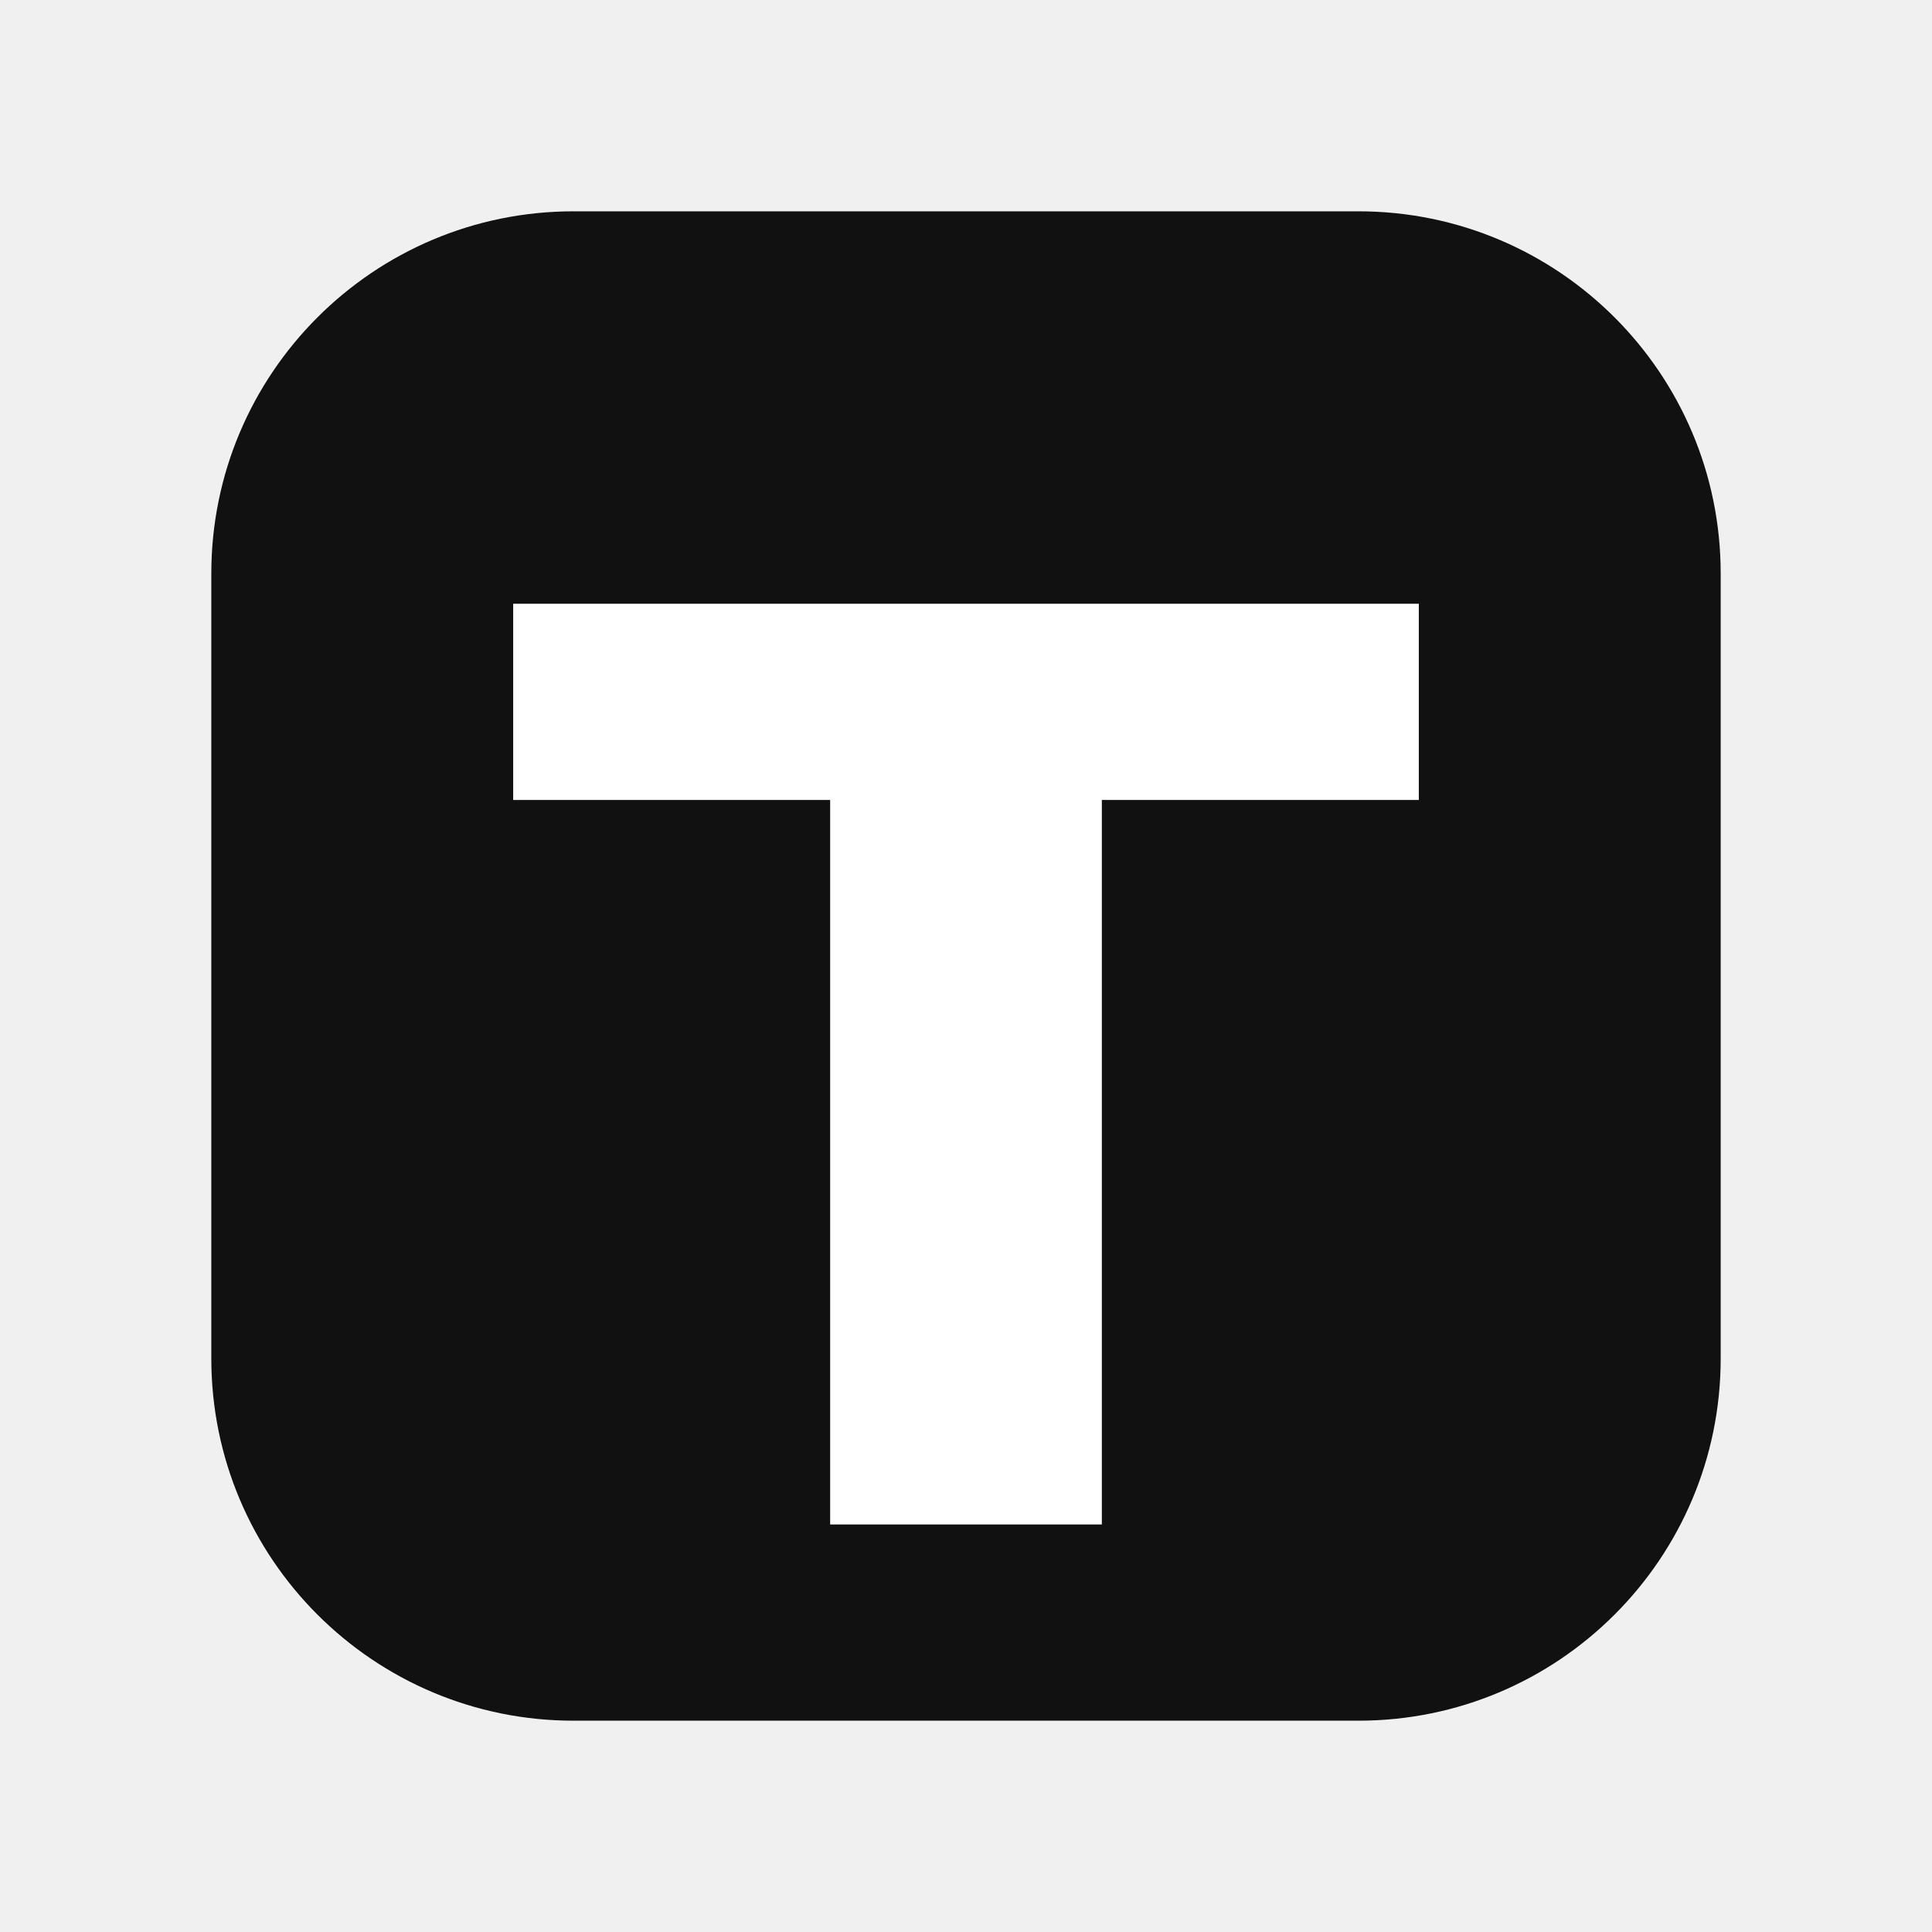
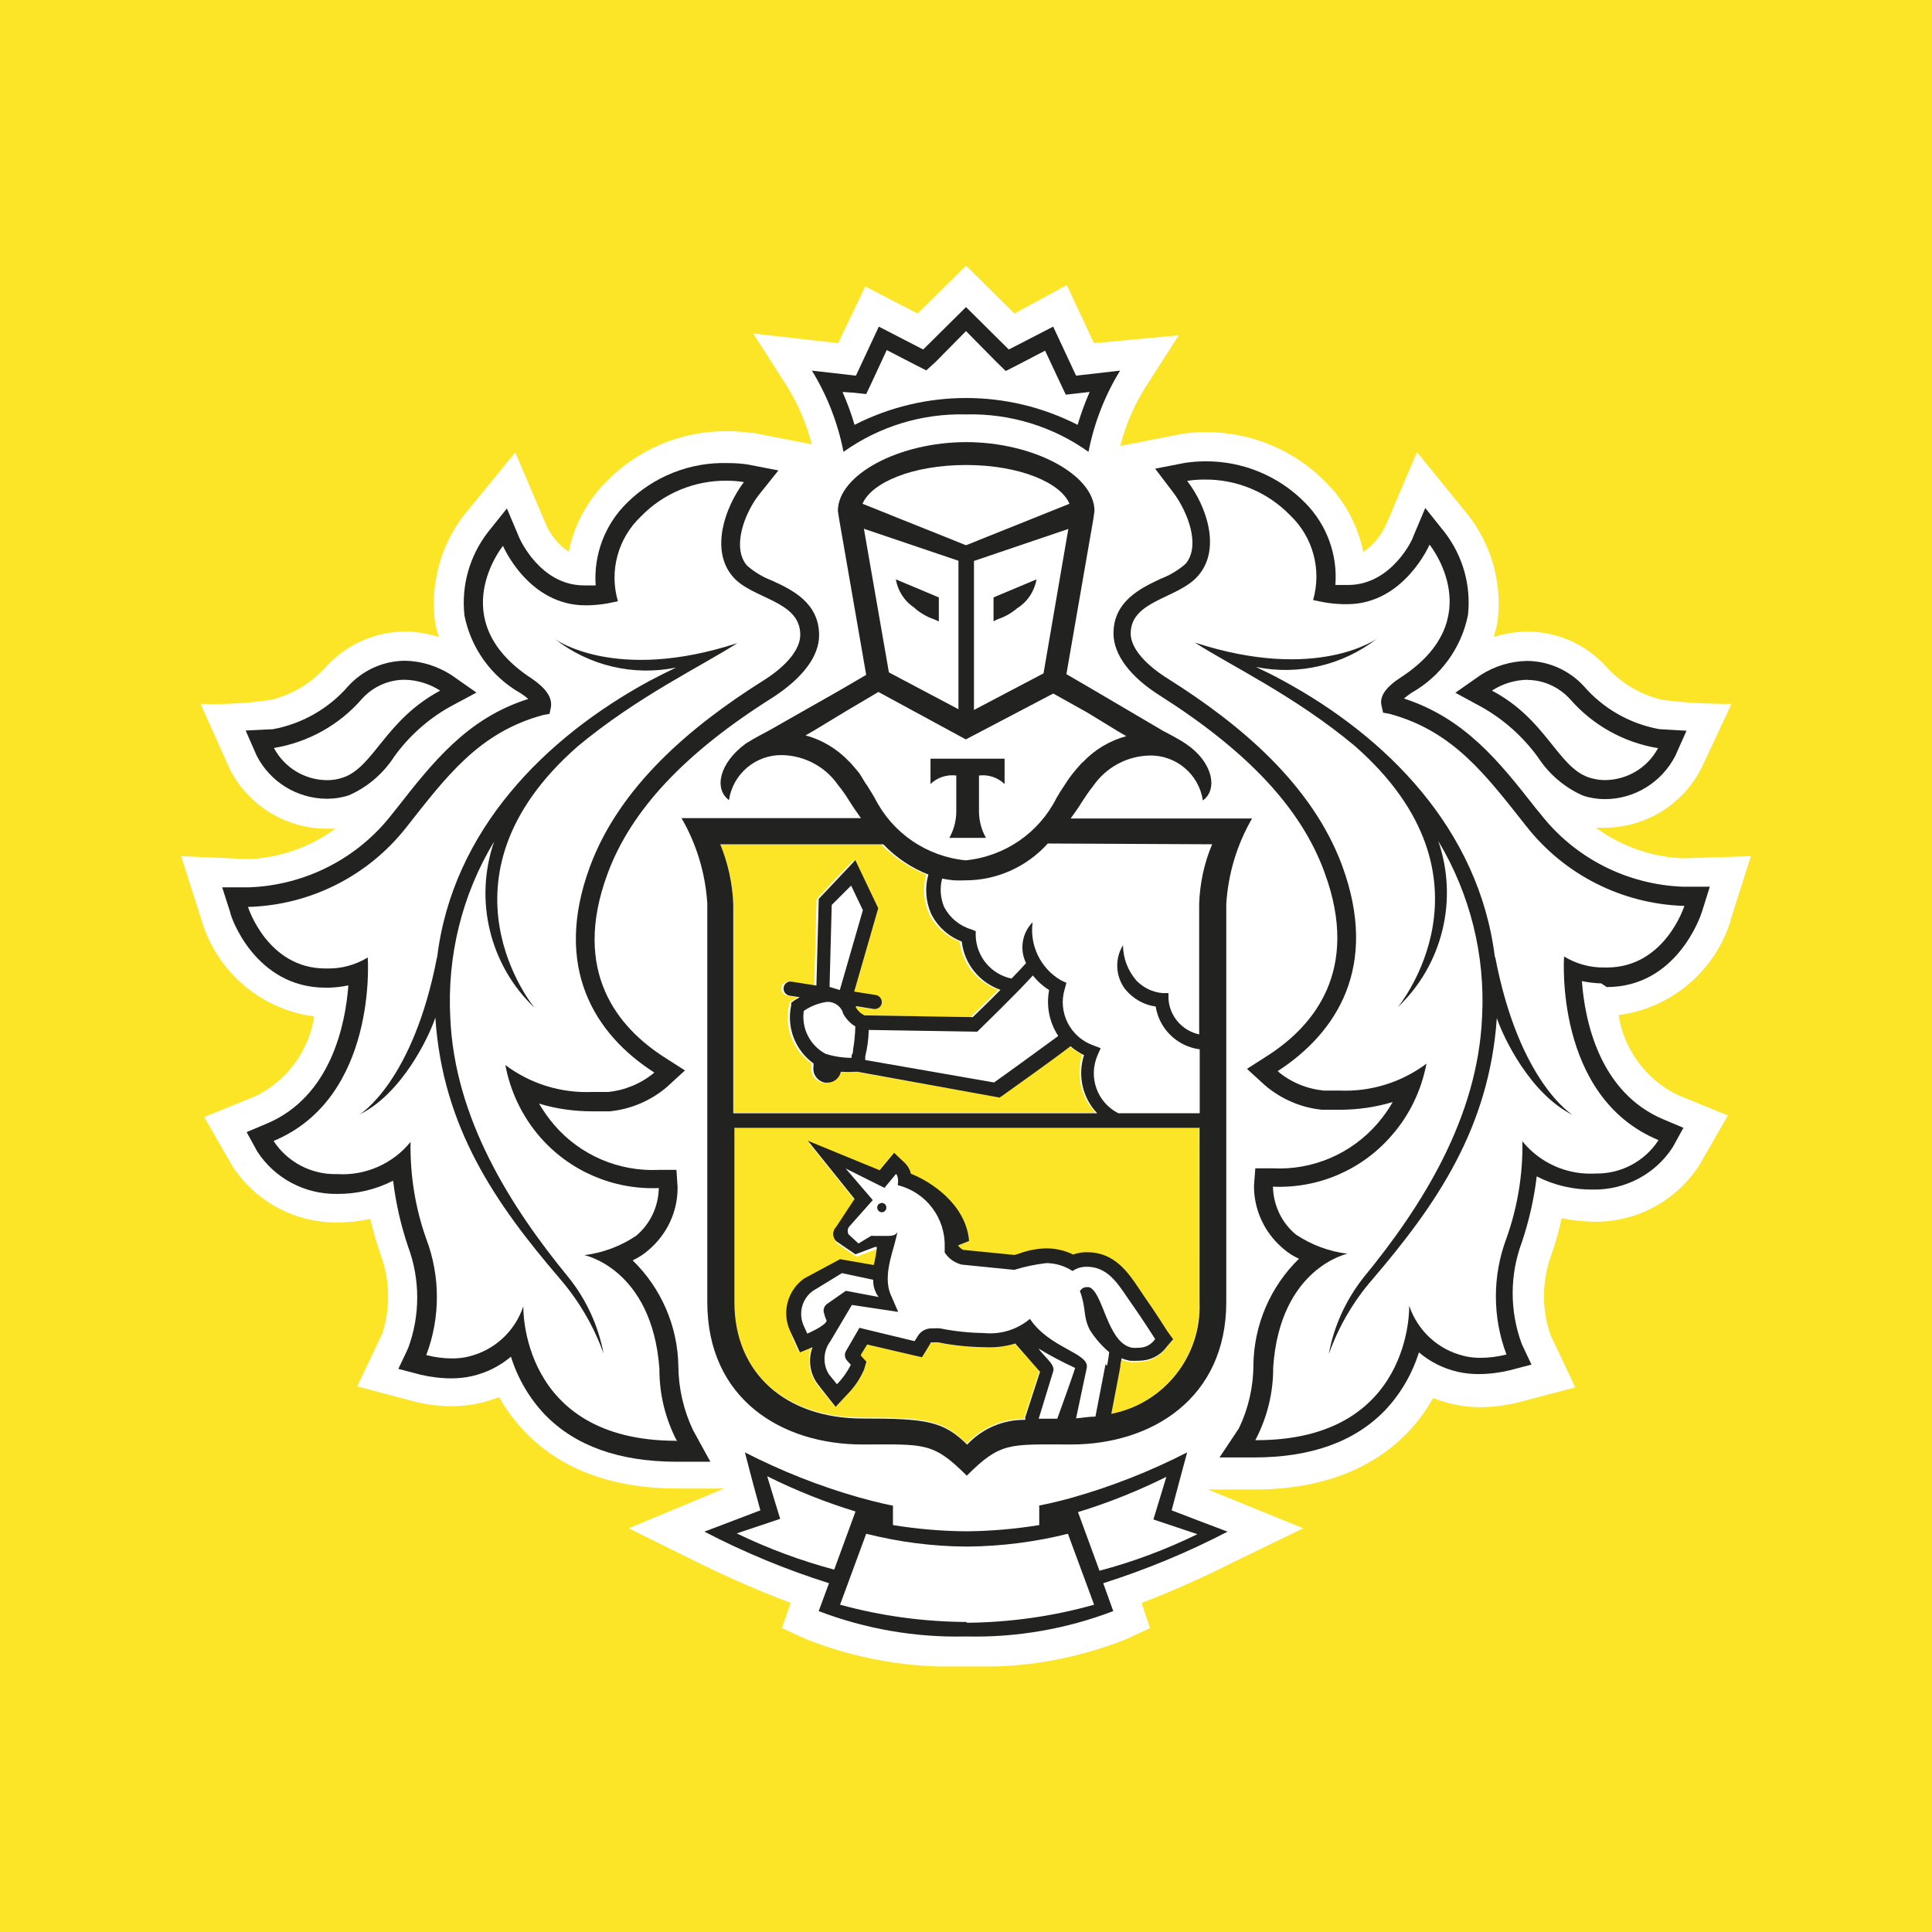
- <svg xmlns="http://www.w3.org/2000/svg" width="128" height="128" viewBox="0 0 128 128">
-   <rect x="14" y="14" width="100" height="100" rx="24" fill="#111" />
-   <path d="M34 40h60v13H73v48H55V53H34z" fill="#fff" />
+ <svg xmlns="http://www.w3.org/2000/svg" width="32" height="32" viewBox="0 0 32 32" fill="none">
+   <rect width="32" height="32" fill="#FCE527" />
+   <path d="M28.657 15.259L29 14.181L27.883 14.216C27.36 14.197 26.856 14.02 26.432 13.709H26.583C27.264 13.706 27.886 13.317 28.188 12.707L28.679 11.658C28.294 11.661 27.909 11.639 27.527 11.591C27.161 11.504 26.833 11.305 26.586 11.022C26.252 10.666 25.79 10.464 25.302 10.461C25.113 10.461 24.923 10.493 24.741 10.55C24.766 10.464 24.789 10.377 24.805 10.287C24.882 9.661 24.705 9.029 24.317 8.531L23.469 7.488L22.949 8.708C22.866 8.881 22.741 9.032 22.58 9.141C22.49 8.705 22.279 8.307 21.964 7.992C21.438 7.453 20.715 7.151 19.961 7.158C19.829 7.158 19.698 7.167 19.569 7.187L18.555 7.386C18.642 7.045 18.78 6.721 18.966 6.423L19.524 5.553L18.119 5.684L17.669 4.721L16.802 5.193L16 4.4L15.197 5.193L14.331 4.744L13.882 5.684L12.476 5.524L13.034 6.397C13.22 6.695 13.358 7.02 13.445 7.36L12.482 7.171H12.45C12.315 7.151 12.18 7.142 12.045 7.142C11.291 7.135 10.569 7.437 10.043 7.976C9.725 8.294 9.506 8.698 9.42 9.141C9.266 9.035 9.141 8.891 9.057 8.721L8.534 7.492L7.68 8.538C7.298 9.035 7.128 9.665 7.202 10.287C7.218 10.377 7.24 10.464 7.266 10.55C7.083 10.493 6.894 10.461 6.704 10.461C6.216 10.464 5.754 10.666 5.42 11.022C5.176 11.302 4.852 11.501 4.489 11.591C4.104 11.648 3.713 11.671 3.321 11.658L3.799 12.724C4.101 13.334 4.724 13.722 5.404 13.725H5.555C5.138 14.03 4.64 14.207 4.123 14.229L3 14.181L3.343 15.259C3.6 16.104 4.329 16.723 5.205 16.835C5.115 17.404 4.756 17.895 4.242 18.151L3.382 18.501L3.844 19.307C4.226 19.901 4.884 20.254 5.587 20.248C5.77 20.248 5.953 20.228 6.133 20.19C6.178 20.386 6.236 20.581 6.3 20.771C6.46 21.195 6.47 21.657 6.332 22.087L5.915 22.963L6.849 23.21C7.057 23.265 7.276 23.291 7.491 23.291C7.645 23.291 7.796 23.274 7.946 23.239C8.056 23.213 8.165 23.181 8.267 23.14C8.386 23.355 8.537 23.554 8.707 23.73C9.304 24.343 10.152 24.655 11.227 24.655H11.994L10.412 25.313L11.612 25.907C12.097 26.144 12.591 26.359 13.095 26.549L12.951 26.966L13.365 27.155C14.052 27.425 14.78 27.576 15.519 27.601H16.504C17.239 27.576 17.964 27.422 18.648 27.152L19.049 26.966L18.908 26.549C19.419 26.353 19.919 26.131 20.407 25.884L21.585 25.313L20.006 24.671H20.776C21.852 24.671 22.702 24.35 23.296 23.746C23.469 23.57 23.617 23.371 23.736 23.156C23.838 23.197 23.948 23.23 24.057 23.255C24.208 23.291 24.358 23.307 24.513 23.307C24.728 23.307 24.946 23.278 25.155 23.226L26.092 22.979L25.684 22.119C25.53 21.682 25.537 21.204 25.7 20.771C25.768 20.575 25.822 20.376 25.867 20.177C26.047 20.215 26.233 20.235 26.416 20.235C27.125 20.241 27.787 19.875 28.162 19.272L28.618 18.476L27.771 18.129C27.257 17.872 26.898 17.381 26.808 16.813C27.684 16.698 28.413 16.081 28.669 15.234L28.657 15.259Z" fill="white" />
+   <path d="M19.858 18.664H12.155V21.553C12.155 22.741 13.012 23.479 14.28 23.479C15.339 23.479 15.618 23.52 16.01 23.912C16.257 23.646 16.607 23.495 16.973 23.501V23.456L17.217 22.705L16.803 22.253C16.636 22.304 16.462 22.323 16.289 22.314C16.029 22.31 15.772 22.285 15.519 22.233H15.438C15.403 22.233 15.403 22.233 15.393 22.253L15.259 22.477L15.092 22.439L14.35 22.265L14.248 22.432V22.452L14.337 22.551L14.299 22.68C14.232 22.837 14.135 22.978 14.013 23.1L13.827 23.299L13.657 23.087L13.532 22.93C13.397 22.753 13.365 22.522 13.442 22.314L13.233 22.4L13.14 22.195L13.089 22.05C12.957 21.745 13.057 21.392 13.323 21.2L13.92 20.879L14.488 20.991C14.488 20.936 14.524 20.741 14.54 20.693H14.508L14.187 20.814L13.866 20.596C13.801 20.532 13.798 20.426 13.866 20.359L14.171 19.896L13.397 18.933L14.556 19.389L14.796 19.1L14.979 19.274C15.027 19.322 15.06 19.38 15.076 19.447C15.397 19.576 15.991 19.951 16.039 20.561L15.856 20.635C15.878 20.667 15.907 20.693 15.942 20.709L16.79 20.792L16.867 20.77C17.011 20.715 17.165 20.686 17.319 20.683C17.473 20.683 17.624 20.718 17.762 20.786C17.823 20.763 17.891 20.75 17.955 20.747H17.997C18.449 20.747 18.677 21.087 18.857 21.357L18.95 21.492C19.107 21.716 19.316 22.044 19.326 22.057L19.419 22.201L19.303 22.336C19.197 22.477 19.03 22.558 18.854 22.558C18.802 22.561 18.751 22.561 18.7 22.558C18.655 22.548 18.61 22.535 18.565 22.516C18.565 22.561 18.565 22.615 18.539 22.66L18.407 23.418C19.281 23.241 19.897 22.458 19.862 21.566L19.858 18.664ZM12.145 18.43H18.144C17.9 18.173 17.817 17.804 17.926 17.467C17.846 17.428 17.769 17.377 17.701 17.319C17.467 17.492 16.738 18.012 16.565 18.144L16.526 18.17L14.171 17.752H14.122C14.045 17.756 13.968 17.756 13.891 17.752C13.869 17.858 13.776 17.932 13.67 17.932H13.631C13.506 17.91 13.419 17.791 13.439 17.666V17.614C13.134 17.396 12.989 17.017 13.069 16.651V16.61L13.105 16.584C13.105 16.584 13.15 16.552 13.211 16.517L13.041 16.491C12.976 16.478 12.935 16.42 12.944 16.356C12.954 16.292 13.012 16.25 13.076 16.26H13.079L13.487 16.324L13.525 14.889L14.132 14.247L14.511 15.043L14.113 16.423L14.472 16.481C14.536 16.494 14.578 16.552 14.569 16.616C14.559 16.674 14.511 16.712 14.453 16.712H14.434L14.142 16.664V16.687C14.174 16.744 14.222 16.789 14.283 16.818L16.077 16.847L16.536 16.395C16.186 16.273 15.936 15.964 15.894 15.595C15.669 15.509 15.486 15.342 15.384 15.127C15.297 14.924 15.281 14.697 15.342 14.485C15.06 14.372 14.803 14.202 14.594 13.984H11.93C12.058 14.299 12.132 14.632 12.145 14.969V18.43Z" fill="#FCE527" />
+   <path d="M14.607 19.925C14.568 19.925 14.533 19.954 14.53 19.992V19.996C14.527 20.037 14.559 20.076 14.601 20.079H14.604C14.649 20.079 14.681 20.044 14.681 20.002C14.681 19.957 14.649 19.925 14.607 19.925ZM14.604 19.922L14.607 19.925L14.613 19.922H14.604ZM19.849 25.186L19.406 25.016L19.528 24.557L19.663 24.056C19.056 24.367 18.42 24.618 17.765 24.804C17.445 24.894 17.213 24.936 17.213 24.936V25.26C16.819 25.324 16.421 25.359 16.019 25.363H15.984C15.583 25.359 15.185 25.324 14.79 25.26V24.939C14.79 24.939 14.556 24.894 14.235 24.804C13.58 24.618 12.944 24.367 12.338 24.056L12.469 24.557L12.594 25.016L12.148 25.186L11.667 25.369C12.328 25.712 13.018 25.998 13.731 26.223L13.56 26.685C14.334 26.98 15.162 27.125 15.99 27.105H16.01C16.838 27.125 17.666 26.98 18.439 26.685L18.273 26.223C18.982 25.998 19.672 25.712 20.333 25.369L19.849 25.186ZM12.203 25.398L12.922 25.157L12.707 24.451C13.178 24.685 13.666 24.881 14.17 25.035L13.817 25.998C13.262 25.85 12.72 25.648 12.203 25.398ZM16.019 26.878L16.003 26.865C15.297 26.861 14.594 26.765 13.914 26.579L14.347 25.404C14.886 25.539 15.441 25.613 16 25.616H16.035C16.594 25.61 17.149 25.539 17.688 25.404L18.122 26.579C17.438 26.772 16.729 26.871 16.019 26.878ZM18.208 26.017V26.008L17.855 25.045C18.359 24.891 18.847 24.695 19.319 24.461L19.104 25.167L19.833 25.411C19.313 25.664 18.767 25.87 18.208 26.017ZM16 6.864C16.725 6.845 17.438 7.063 18.029 7.484C18.122 7.008 18.298 6.553 18.552 6.139L17.823 6.222L17.444 5.41L16.709 5.789L16 5.086L15.291 5.789L14.556 5.41L14.177 6.222L13.448 6.139C13.702 6.553 13.878 7.008 13.971 7.484C14.562 7.063 15.274 6.845 16 6.864ZM14.145 6.505L14.347 6.527L14.434 6.344L14.687 5.798L15.159 6.042L15.342 6.135L15.49 6.001L16 5.484L16.51 6.001L16.658 6.145L16.841 6.052L17.31 5.808L17.566 6.354L17.653 6.537L17.855 6.514L18.048 6.492C17.971 6.668 17.904 6.851 17.849 7.037C16.69 6.444 15.313 6.444 14.154 7.037C14.1 6.851 14.032 6.668 13.955 6.492L14.145 6.505ZM25.521 13.489L25.434 13.383C24.837 12.623 24.269 11.9 23.254 11.57C23.296 11.534 23.338 11.502 23.383 11.473C23.864 11.2 24.204 10.732 24.314 10.189C24.368 9.698 24.23 9.207 23.928 8.816L23.607 8.414L23.405 8.893C23.405 8.922 23.049 9.689 22.33 9.689H22.118C22.157 9.185 21.974 8.687 21.617 8.328C21.184 7.885 20.587 7.638 19.968 7.641C19.852 7.641 19.736 7.65 19.624 7.667L19.133 7.763L19.438 8.164C19.675 8.485 19.89 9.04 19.637 9.339C19.515 9.445 19.377 9.528 19.226 9.586C18.905 9.737 18.443 9.952 18.443 10.491C18.443 10.841 18.716 11.207 19.207 11.518C20.654 12.436 21.55 13.383 21.938 14.449C22.538 16.073 21.755 16.998 20.995 17.485L20.654 17.704L20.953 17.977C21.219 18.204 21.547 18.346 21.897 18.381H22.189C22.487 18.381 22.782 18.339 23.068 18.253C22.998 18.378 22.911 18.497 22.818 18.606C22.384 19.11 21.742 19.386 21.078 19.351H20.792L20.77 19.636C20.767 20.037 20.943 20.416 21.248 20.676C21.328 20.747 21.418 20.805 21.515 20.849C21.04 21.312 20.77 21.944 20.76 22.608C20.76 22.971 20.677 23.331 20.52 23.658L20.199 24.14H20.77C21.714 24.14 22.436 23.88 22.937 23.363C23.197 23.09 23.389 22.759 23.502 22.4C23.688 22.557 23.906 22.666 24.143 22.721C24.256 22.747 24.371 22.759 24.487 22.759C24.66 22.759 24.834 22.737 25 22.698L25.366 22.602L25.206 22.262C25.004 21.719 25.004 21.119 25.206 20.577C25.325 20.224 25.408 19.858 25.453 19.485C25.742 19.633 26.063 19.707 26.387 19.703C26.92 19.71 27.418 19.447 27.706 19.001L27.883 18.68L27.562 18.545C26.487 18.099 26.249 16.898 26.201 16.25C26.307 16.272 26.413 16.285 26.522 16.288L26.612 16.349C27.78 16.349 28.172 15.158 28.188 15.107L28.32 14.687H27.88C26.955 14.654 26.092 14.218 25.521 13.489ZM26.615 16.025H26.57C26.336 16.028 26.105 15.964 25.906 15.842C25.906 15.842 25.736 18.163 27.466 18.882V18.891C27.238 19.238 26.846 19.444 26.432 19.437C25.963 19.466 25.511 19.267 25.216 18.904C25.225 19.45 25.135 19.996 24.952 20.509C24.718 21.129 24.718 21.816 24.952 22.435C24.808 22.471 24.663 22.49 24.516 22.49C24.426 22.49 24.333 22.48 24.246 22.458C23.819 22.355 23.479 22.04 23.341 21.626C23.341 21.626 23.409 23.854 20.812 23.854H20.792C20.988 23.482 21.091 23.067 21.088 22.647C21.2 21 22.317 20.766 22.317 20.766C22.009 20.727 21.717 20.618 21.46 20.445C21.226 20.249 21.091 19.96 21.084 19.655C21.836 19.688 22.561 19.376 23.052 18.805C23.348 18.468 23.543 18.057 23.627 17.617C23.213 17.928 22.702 18.086 22.186 18.063H21.922C21.643 18.034 21.377 17.925 21.162 17.742C22.15 17.1 22.843 16.003 22.23 14.337C21.736 13.001 20.552 12.003 19.361 11.252C18.966 11.008 18.728 10.732 18.728 10.494C18.728 9.936 19.521 9.92 19.849 9.531C20.224 9.095 19.99 8.389 19.663 7.965C19.756 7.949 19.852 7.943 19.945 7.943C20.481 7.936 20.998 8.151 21.37 8.536C21.749 8.896 21.893 9.438 21.749 9.939L21.922 9.974C22.028 9.994 22.134 10.003 22.243 10.007H22.314C23.254 10.007 23.678 9.021 23.678 9.021C23.678 9.021 24.68 10.254 23.206 11.217C22.953 11.38 22.84 11.538 22.885 11.698L22.908 11.804L23.014 11.823C24.082 12.112 24.619 12.851 25.283 13.688C25.912 14.488 26.862 14.969 27.88 15.004H27.899C27.899 15.004 27.578 16.025 26.615 16.025Z" fill="#222220" />
+   <path d="M24.554 11.718C24.914 11.923 25.225 12.203 25.469 12.536C25.652 12.819 25.912 13.043 26.22 13.178C26.336 13.217 26.461 13.236 26.583 13.236C27.074 13.236 27.523 12.957 27.748 12.52L27.934 12.103L27.482 12.077C26.994 11.987 26.554 11.737 26.23 11.361C25.989 11.101 25.652 10.951 25.296 10.947C25.02 10.951 24.753 11.034 24.522 11.182L24.105 11.474L24.554 11.718ZM25.305 11.259L25.296 11.262C25.568 11.262 25.825 11.381 26.008 11.583C26.384 12.013 26.897 12.299 27.462 12.392C27.289 12.716 26.952 12.918 26.583 12.921C26.493 12.921 26.403 12.905 26.316 12.877C25.796 12.7 25.613 11.914 24.711 11.439C24.888 11.323 25.093 11.262 25.305 11.259ZM24.766 15.855L24.759 15.849C24.496 13.73 22.959 12.199 21.248 11.272C21.091 11.185 20.943 11.114 20.802 11.047C21.508 11.191 22.243 11.018 22.811 10.575C22.811 10.575 21.819 11.304 19.791 10.643C20.352 11.008 21.444 11.522 22.442 12.357C24.933 14.546 23.151 16.683 23.151 16.683C23.896 15.977 24.156 14.899 23.822 13.929C24.349 14.806 24.602 15.82 24.548 16.841C24.477 18.523 23.543 19.993 22.58 21.165C22.291 21.534 22.092 21.967 22.009 22.429C22.172 21.97 22.42 21.547 22.741 21.18C23.784 19.958 24.666 18.69 24.792 16.863C24.901 17.184 25.344 18.118 26.05 18.468C26.05 18.468 25.164 17.935 24.766 15.855ZM11.477 23.684C11.323 23.357 11.239 22.997 11.236 22.635C11.227 21.97 10.954 21.338 10.479 20.876C10.575 20.831 10.665 20.773 10.745 20.702C11.05 20.442 11.227 20.064 11.223 19.662L11.204 19.377H10.915C10.254 19.409 9.612 19.136 9.179 18.632C9.086 18.523 9.002 18.404 8.928 18.279C9.214 18.366 9.509 18.407 9.808 18.407H10.1C10.45 18.372 10.78 18.231 11.047 18.003L11.345 17.73L11.005 17.512C10.241 17.024 9.461 16.099 10.062 14.475C10.45 13.419 11.345 12.466 12.806 11.548C13.297 11.227 13.567 10.87 13.567 10.521C13.567 9.981 13.114 9.766 12.784 9.615C12.633 9.558 12.495 9.474 12.373 9.368C12.116 9.07 12.331 8.502 12.572 8.193L12.893 7.792L12.398 7.696C12.286 7.677 12.17 7.67 12.055 7.67C11.429 7.651 10.825 7.892 10.383 8.331C10.02 8.688 9.83 9.188 9.866 9.696H9.673C8.951 9.696 8.611 8.932 8.598 8.9L8.396 8.421L8.075 8.823C7.776 9.214 7.638 9.705 7.693 10.196C7.802 10.739 8.139 11.207 8.62 11.48C8.665 11.509 8.71 11.541 8.749 11.577C7.734 11.898 7.166 12.63 6.569 13.39L6.482 13.499C5.911 14.228 5.044 14.665 4.12 14.697H3.68L3.815 15.117C3.815 15.168 4.22 16.359 5.391 16.359H5.449C5.558 16.356 5.664 16.343 5.77 16.321C5.722 16.963 5.484 18.17 4.406 18.616L4.085 18.751L4.261 19.072C4.55 19.518 5.048 19.781 5.58 19.775C5.905 19.778 6.222 19.704 6.511 19.556C6.556 19.929 6.64 20.295 6.759 20.648C6.961 21.19 6.961 21.79 6.759 22.333L6.598 22.673L6.964 22.769C7.131 22.808 7.304 22.83 7.478 22.83C7.593 22.83 7.709 22.818 7.821 22.792C8.059 22.737 8.277 22.628 8.463 22.471C8.575 22.83 8.768 23.161 9.028 23.434C9.532 23.951 10.254 24.207 11.195 24.211H11.766L11.477 23.684ZM11.201 23.864C8.604 23.864 8.668 21.636 8.668 21.636C8.53 22.05 8.19 22.365 7.763 22.468C7.677 22.49 7.583 22.5 7.494 22.5C7.346 22.5 7.201 22.48 7.06 22.445C7.295 21.826 7.295 21.139 7.06 20.519C6.877 20.006 6.791 19.46 6.8 18.914C6.505 19.277 6.052 19.476 5.584 19.447H5.568C5.15 19.454 4.759 19.245 4.531 18.898C6.261 18.179 6.091 15.859 6.091 15.859C5.892 15.98 5.661 16.045 5.426 16.041H5.391C4.428 16.041 4.107 15.021 4.107 15.021H4.126C5.144 14.989 6.097 14.507 6.726 13.708C7.388 12.87 7.927 12.132 8.996 11.843L9.102 11.824L9.124 11.718C9.153 11.554 9.041 11.397 8.803 11.236C7.33 10.273 8.331 9.041 8.331 9.041C8.331 9.041 8.749 10.026 9.696 10.026H9.741C9.85 10.023 9.956 10.013 10.062 9.994L10.235 9.959C10.087 9.458 10.235 8.916 10.614 8.556C10.986 8.171 11.503 7.956 12.039 7.962C12.132 7.962 12.228 7.969 12.321 7.985C12 8.412 11.763 9.118 12.138 9.551C12.459 9.927 13.255 9.943 13.255 10.514C13.255 10.752 13.034 11.028 12.639 11.275C11.445 12.026 10.261 13.024 9.769 14.36C9.156 16.026 9.85 17.133 10.838 17.765C10.623 17.945 10.357 18.057 10.078 18.086H9.811C9.294 18.109 8.784 17.951 8.37 17.64C8.453 18.08 8.649 18.491 8.941 18.828C9.432 19.396 10.161 19.71 10.912 19.678C10.906 19.983 10.771 20.272 10.537 20.468C10.28 20.641 9.988 20.75 9.68 20.789C9.68 20.789 10.8 21.017 10.922 22.67C10.919 23.09 11.021 23.505 11.217 23.877L11.201 23.864Z" fill="#222220" />
+   <path d="M5.414 13.23H5.417C5.539 13.23 5.664 13.211 5.78 13.172C6.088 13.037 6.348 12.813 6.531 12.53C6.771 12.196 7.083 11.917 7.442 11.712L7.892 11.471L7.474 11.179C7.243 11.031 6.977 10.948 6.704 10.944C6.348 10.948 6.011 11.099 5.77 11.362C5.449 11.734 5.006 11.988 4.521 12.078L4.069 12.1L4.252 12.517C4.476 12.954 4.923 13.227 5.414 13.23ZM5.991 11.58C6.171 11.378 6.428 11.259 6.701 11.259C6.909 11.262 7.115 11.326 7.291 11.439C6.383 11.924 6.194 12.7 5.687 12.877C5.603 12.906 5.513 12.922 5.423 12.922C5.051 12.922 4.711 12.716 4.537 12.389C5.102 12.296 5.616 12.01 5.991 11.58ZM7.458 16.851C7.404 15.83 7.654 14.816 8.184 13.939C7.85 14.909 8.11 15.987 8.855 16.693C8.855 16.693 7.07 14.556 9.564 12.366C10.562 11.532 11.65 11.018 12.212 10.652C10.184 11.314 9.192 10.585 9.192 10.585C9.76 11.028 10.492 11.201 11.198 11.057C11.057 11.124 10.909 11.198 10.752 11.281C9.041 12.212 7.494 13.743 7.24 15.862V15.846C6.842 17.926 5.956 18.459 5.956 18.459C6.659 18.112 7.105 17.175 7.211 16.854C7.33 18.683 8.222 19.951 9.266 21.171C9.583 21.537 9.834 21.961 9.997 22.42C9.911 21.961 9.712 21.527 9.42 21.162C8.457 19.99 7.526 18.52 7.458 16.851ZM15.412 12.986C15.525 12.877 15.682 12.825 15.839 12.845V13.451C15.836 13.602 15.798 13.747 15.724 13.878H16.331C16.257 13.747 16.218 13.602 16.215 13.451V12.845C16.369 12.825 16.526 12.877 16.639 12.986V12.566H15.412V12.986ZM15.159 10.075H15.152C15.246 10.155 15.355 10.219 15.473 10.258L15.55 10.293V9.895L14.838 9.596C14.873 9.795 14.989 9.969 15.159 10.075ZM16.851 10.071L16.847 10.075C17.017 9.969 17.133 9.795 17.168 9.596L16.456 9.895V10.29L16.53 10.254C16.648 10.216 16.757 10.152 16.851 10.071Z" fill="#222220" />
+   <path d="M18.128 8.463C18.128 7.863 17.117 7.323 16.003 7.323C14.889 7.323 13.878 7.863 13.878 8.463L13.901 8.611L14.347 11.178L13.901 11.438L12.736 12.1C12.736 12.1 12.476 12.235 12.354 12.315C11.914 12.636 11.821 13.066 12.074 13.252C12.139 12.816 12.521 12.495 12.963 12.507C13.333 12.517 13.676 12.703 13.885 13.008C13.949 13.085 14.007 13.169 14.058 13.252C14.126 13.361 14.193 13.457 14.26 13.551H11.288C11.538 13.981 11.683 14.465 11.715 14.963V21.566C11.715 23.171 12.944 23.925 14.283 23.925C15.31 23.925 15.448 23.877 16.013 24.442C16.578 23.877 16.716 23.925 17.743 23.925C19.072 23.925 20.311 23.164 20.311 21.566V14.969C20.343 14.472 20.488 13.987 20.738 13.557H17.733C17.801 13.464 17.868 13.368 17.936 13.258C17.99 13.175 18.048 13.092 18.109 13.015C18.321 12.71 18.664 12.524 19.033 12.514C19.476 12.501 19.858 12.822 19.923 13.258C20.179 13.076 20.086 12.617 19.643 12.321C19.524 12.238 19.265 12.106 19.265 12.106L18.109 11.426L17.663 11.166L18.109 8.598L18.128 8.463ZM14.309 8.758L15.875 9.288V11.747L14.723 11.137L14.309 8.758ZM11.93 13.984L14.63 13.984C14.838 14.202 15.095 14.376 15.377 14.485C15.316 14.697 15.332 14.924 15.419 15.127C15.522 15.342 15.705 15.509 15.93 15.595C15.971 15.964 16.222 16.273 16.571 16.395C16.379 16.59 16.189 16.773 16.112 16.847L14.318 16.818C14.257 16.789 14.209 16.744 14.177 16.687V16.664L14.469 16.712H14.488C14.546 16.712 14.594 16.674 14.604 16.616C14.613 16.552 14.572 16.494 14.508 16.481L14.148 16.424L14.546 15.043L14.167 14.247L13.561 14.889L13.522 16.324L13.114 16.26C13.05 16.247 12.992 16.289 12.98 16.353V16.356C12.97 16.42 13.012 16.478 13.076 16.491L13.246 16.517C13.185 16.552 13.143 16.578 13.14 16.584L13.105 16.61V16.651C13.024 17.017 13.172 17.396 13.474 17.614V17.666C13.455 17.791 13.541 17.91 13.666 17.932H13.705C13.811 17.932 13.904 17.858 13.927 17.752C14.004 17.756 14.077 17.756 14.154 17.752H14.203L16.555 18.179L16.594 18.154C16.78 18.022 17.496 17.512 17.73 17.329C17.798 17.386 17.875 17.438 17.955 17.476C17.846 17.813 17.929 18.183 18.173 18.439H12.145L12.145 14.969C12.132 14.632 12.058 14.299 11.93 13.984ZM17.528 17.159C17.284 17.338 16.684 17.775 16.465 17.929L14.331 17.557V17.499C14.366 17.354 14.386 17.207 14.389 17.059L16.186 17.088L16.222 17.053C16.25 17.024 16.819 16.475 17.108 16.157C17.184 16.253 17.274 16.334 17.377 16.398C17.326 16.661 17.38 16.934 17.528 17.159ZM13.962 16.773V16.783C14.01 16.873 14.081 16.95 14.167 17.001C14.164 17.133 14.151 17.261 14.129 17.39C14.129 17.419 14.129 17.447 14.106 17.476V17.521C13.959 17.521 13.814 17.499 13.673 17.454C13.416 17.316 13.272 17.033 13.313 16.744C13.429 16.664 13.561 16.613 13.699 16.594C13.817 16.59 13.923 16.661 13.962 16.773ZM13.74 16.346L13.776 14.989L14.097 14.668L14.292 15.075L13.91 16.398L13.74 16.346ZM17.512 23.498H17.204L17.445 22.712C17.483 22.602 17.284 22.461 17.201 22.336C17.396 22.455 17.599 22.561 17.807 22.657C17.807 22.683 17.512 23.498 17.512 23.498ZM18.337 22.619L18.311 22.596L18.144 23.463C18.038 23.463 17.926 23.485 17.823 23.492L18 22.657C18.051 22.41 17.387 22.336 17.059 21.845C16.844 22.025 16.568 22.108 16.292 22.079C16.048 22.076 15.807 22.05 15.57 22.002C15.528 21.999 15.486 21.999 15.445 22.002C15.345 21.996 15.249 22.047 15.198 22.134L15.149 22.214L14.235 21.993L14.016 22.371C13.981 22.423 13.988 22.493 14.032 22.538L14.093 22.606C14.032 22.724 13.955 22.834 13.862 22.927L13.727 22.76C13.625 22.593 13.634 22.378 13.75 22.221L14.11 21.614L14.877 21.729L14.758 21.456C14.597 21.097 14.841 20.638 14.867 20.375C14.867 20.455 14.784 20.471 14.7 20.471H14.479C14.463 20.468 14.443 20.468 14.427 20.471L14.219 20.596L14.055 20.445C14.029 20.397 14.039 20.34 14.077 20.304L14.456 19.877L14.007 19.354L14.649 19.675L14.841 19.444C14.893 19.495 14.87 19.63 14.87 19.63C15.336 19.746 15.66 20.169 15.647 20.651V20.744C15.711 20.847 15.814 20.917 15.93 20.946L16.799 21.033C16.973 20.978 17.149 20.943 17.329 20.921C17.483 20.921 17.637 20.969 17.765 21.052C17.826 21.01 17.9 20.985 17.974 20.982H18.003C18.391 20.982 18.555 21.335 18.764 21.623C18.921 21.845 19.133 22.179 19.133 22.179C19.072 22.269 18.973 22.323 18.863 22.323C18.825 22.326 18.79 22.326 18.751 22.323C18.334 22.246 18.273 21.386 18.035 21.319H17.997C17.952 21.319 17.91 21.344 17.887 21.386C17.997 21.678 17.933 21.797 18.051 22.028C18.138 22.166 18.247 22.291 18.372 22.397C18.372 22.397 18.356 22.525 18.337 22.619ZM13.66 21.778H13.654L13.692 21.877C13.666 21.964 13.371 22.089 13.371 22.089L13.307 21.948C13.223 21.745 13.284 21.514 13.461 21.383L13.946 21.087L14.463 21.197C14.459 21.299 14.491 21.399 14.552 21.482L14.01 21.38L13.689 21.604C13.638 21.649 13.628 21.72 13.66 21.778ZM19.868 21.569C19.903 22.461 19.284 23.244 18.407 23.418L18.555 22.641C18.555 22.596 18.571 22.541 18.578 22.497C18.623 22.516 18.668 22.529 18.712 22.538C18.764 22.541 18.815 22.541 18.866 22.538C19.043 22.538 19.21 22.458 19.316 22.317L19.431 22.182L19.335 22.05C19.335 22.05 19.12 21.71 18.96 21.485L18.87 21.351C18.69 21.081 18.462 20.741 18.009 20.741H17.968C17.904 20.744 17.836 20.757 17.775 20.779C17.637 20.712 17.486 20.677 17.332 20.677C17.178 20.68 17.024 20.709 16.88 20.763L16.803 20.786L15.955 20.702C15.92 20.686 15.891 20.66 15.868 20.628L16.051 20.555C16 19.942 15.409 19.566 15.088 19.441C15.072 19.373 15.04 19.316 14.992 19.267L14.809 19.094L14.569 19.383L13.381 18.895L14.154 19.858L13.85 20.32C13.785 20.384 13.782 20.49 13.85 20.558L14.17 20.776L14.491 20.654H14.524C14.524 20.702 14.488 20.898 14.472 20.953L13.914 20.856L13.317 21.177C13.041 21.376 12.944 21.742 13.089 22.05L13.156 22.195L13.249 22.4L13.458 22.314C13.381 22.522 13.413 22.753 13.548 22.93L13.673 23.09L13.84 23.302L14.026 23.103C14.148 22.981 14.244 22.84 14.312 22.683L14.35 22.554L14.26 22.455V22.436L14.363 22.269L15.104 22.442L15.271 22.48L15.361 22.333L15.409 22.253C15.409 22.236 15.409 22.233 15.454 22.233H15.535C15.788 22.285 16.045 22.31 16.302 22.314C16.475 22.323 16.648 22.304 16.815 22.253L17.226 22.721L16.982 23.472V23.517C16.616 23.511 16.267 23.662 16.019 23.928C15.624 23.537 15.345 23.495 14.289 23.495C13.021 23.495 12.164 22.753 12.164 21.569V18.68H19.868V21.569ZM20.077 13.984C19.945 14.295 19.874 14.629 19.862 14.969V17.133C19.582 17.072 19.374 16.834 19.354 16.549V16.449H19.258C19.091 16.436 18.937 16.359 18.822 16.241C18.68 16.077 18.603 15.871 18.6 15.656C18.462 15.881 18.475 16.17 18.635 16.382C18.761 16.539 18.944 16.645 19.142 16.671C19.2 17.043 19.499 17.332 19.871 17.38V18.439H18.523C18.17 18.259 18.022 17.839 18.18 17.476L18.231 17.361L18.112 17.316C17.727 17.181 17.515 16.767 17.637 16.375L17.663 16.279L17.573 16.237C17.236 16.041 17.05 15.659 17.104 15.274C16.928 15.454 16.883 15.727 16.995 15.952C16.931 16.025 16.848 16.112 16.754 16.208C16.417 16.138 16.173 15.846 16.161 15.502V15.422L16.087 15.393C15.891 15.335 15.73 15.2 15.637 15.021C15.576 14.873 15.563 14.706 15.605 14.552C15.669 14.565 15.734 14.575 15.798 14.581C15.862 14.584 15.93 14.584 15.994 14.581C16.514 14.581 17.008 14.356 17.355 13.971L20.077 13.984ZM17.997 11.795L18.523 12.116L18.655 12.193C18.382 12.267 18.135 12.414 17.939 12.62L17.916 12.639C17.872 12.687 17.83 12.735 17.788 12.787L17.762 12.819C17.721 12.87 17.682 12.925 17.647 12.982L17.628 13.011C17.583 13.076 17.541 13.146 17.499 13.217C17.207 13.798 16.639 14.186 15.994 14.25C15.348 14.186 14.78 13.798 14.488 13.217C14.447 13.146 14.405 13.079 14.363 13.011L14.337 12.976L14.235 12.809L14.206 12.774C14.164 12.723 14.122 12.674 14.081 12.629L14.058 12.607C13.862 12.402 13.615 12.254 13.342 12.18L13.477 12.103L14.007 11.782L14.549 11.461L15.997 12.247L17.445 11.487L17.997 11.795ZM17.284 11.153L16.132 11.759V9.291L17.695 8.761L17.284 11.153ZM16 9.031L14.286 8.344C14.431 7.998 15.104 7.702 16 7.702C16.896 7.702 17.57 7.998 17.714 8.344L16 9.031Z" fill="#222220" />
</svg>
